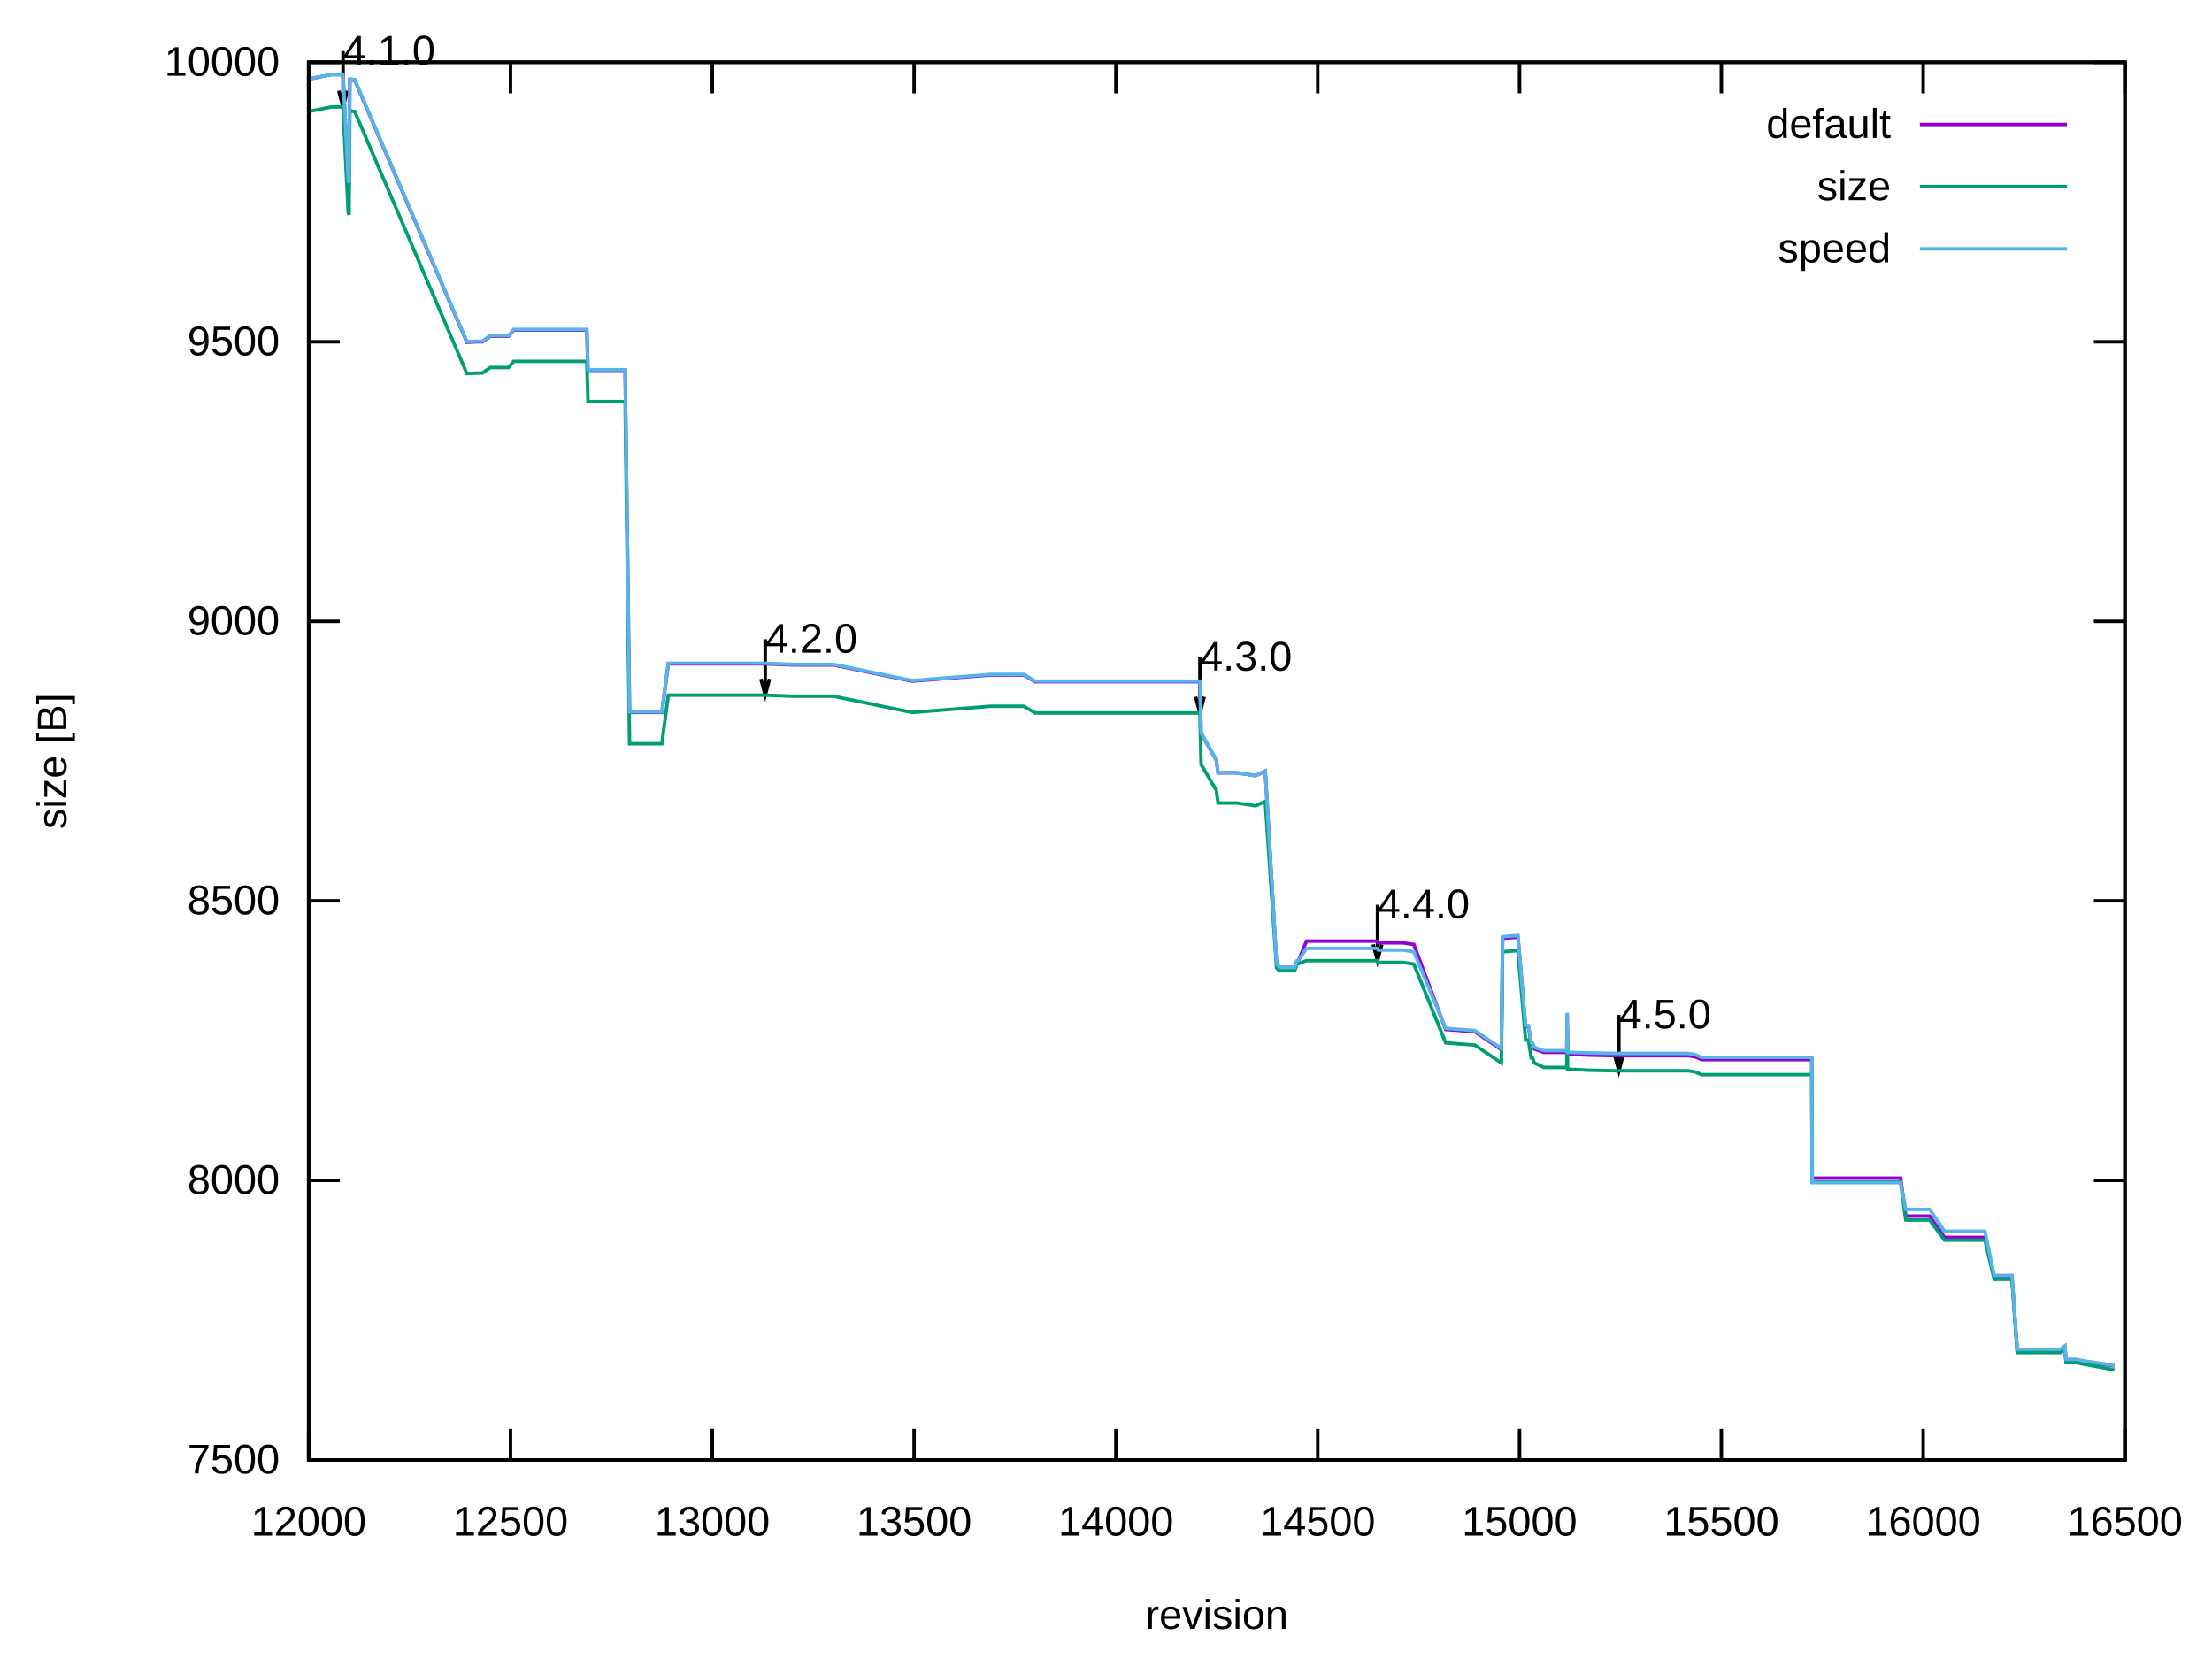
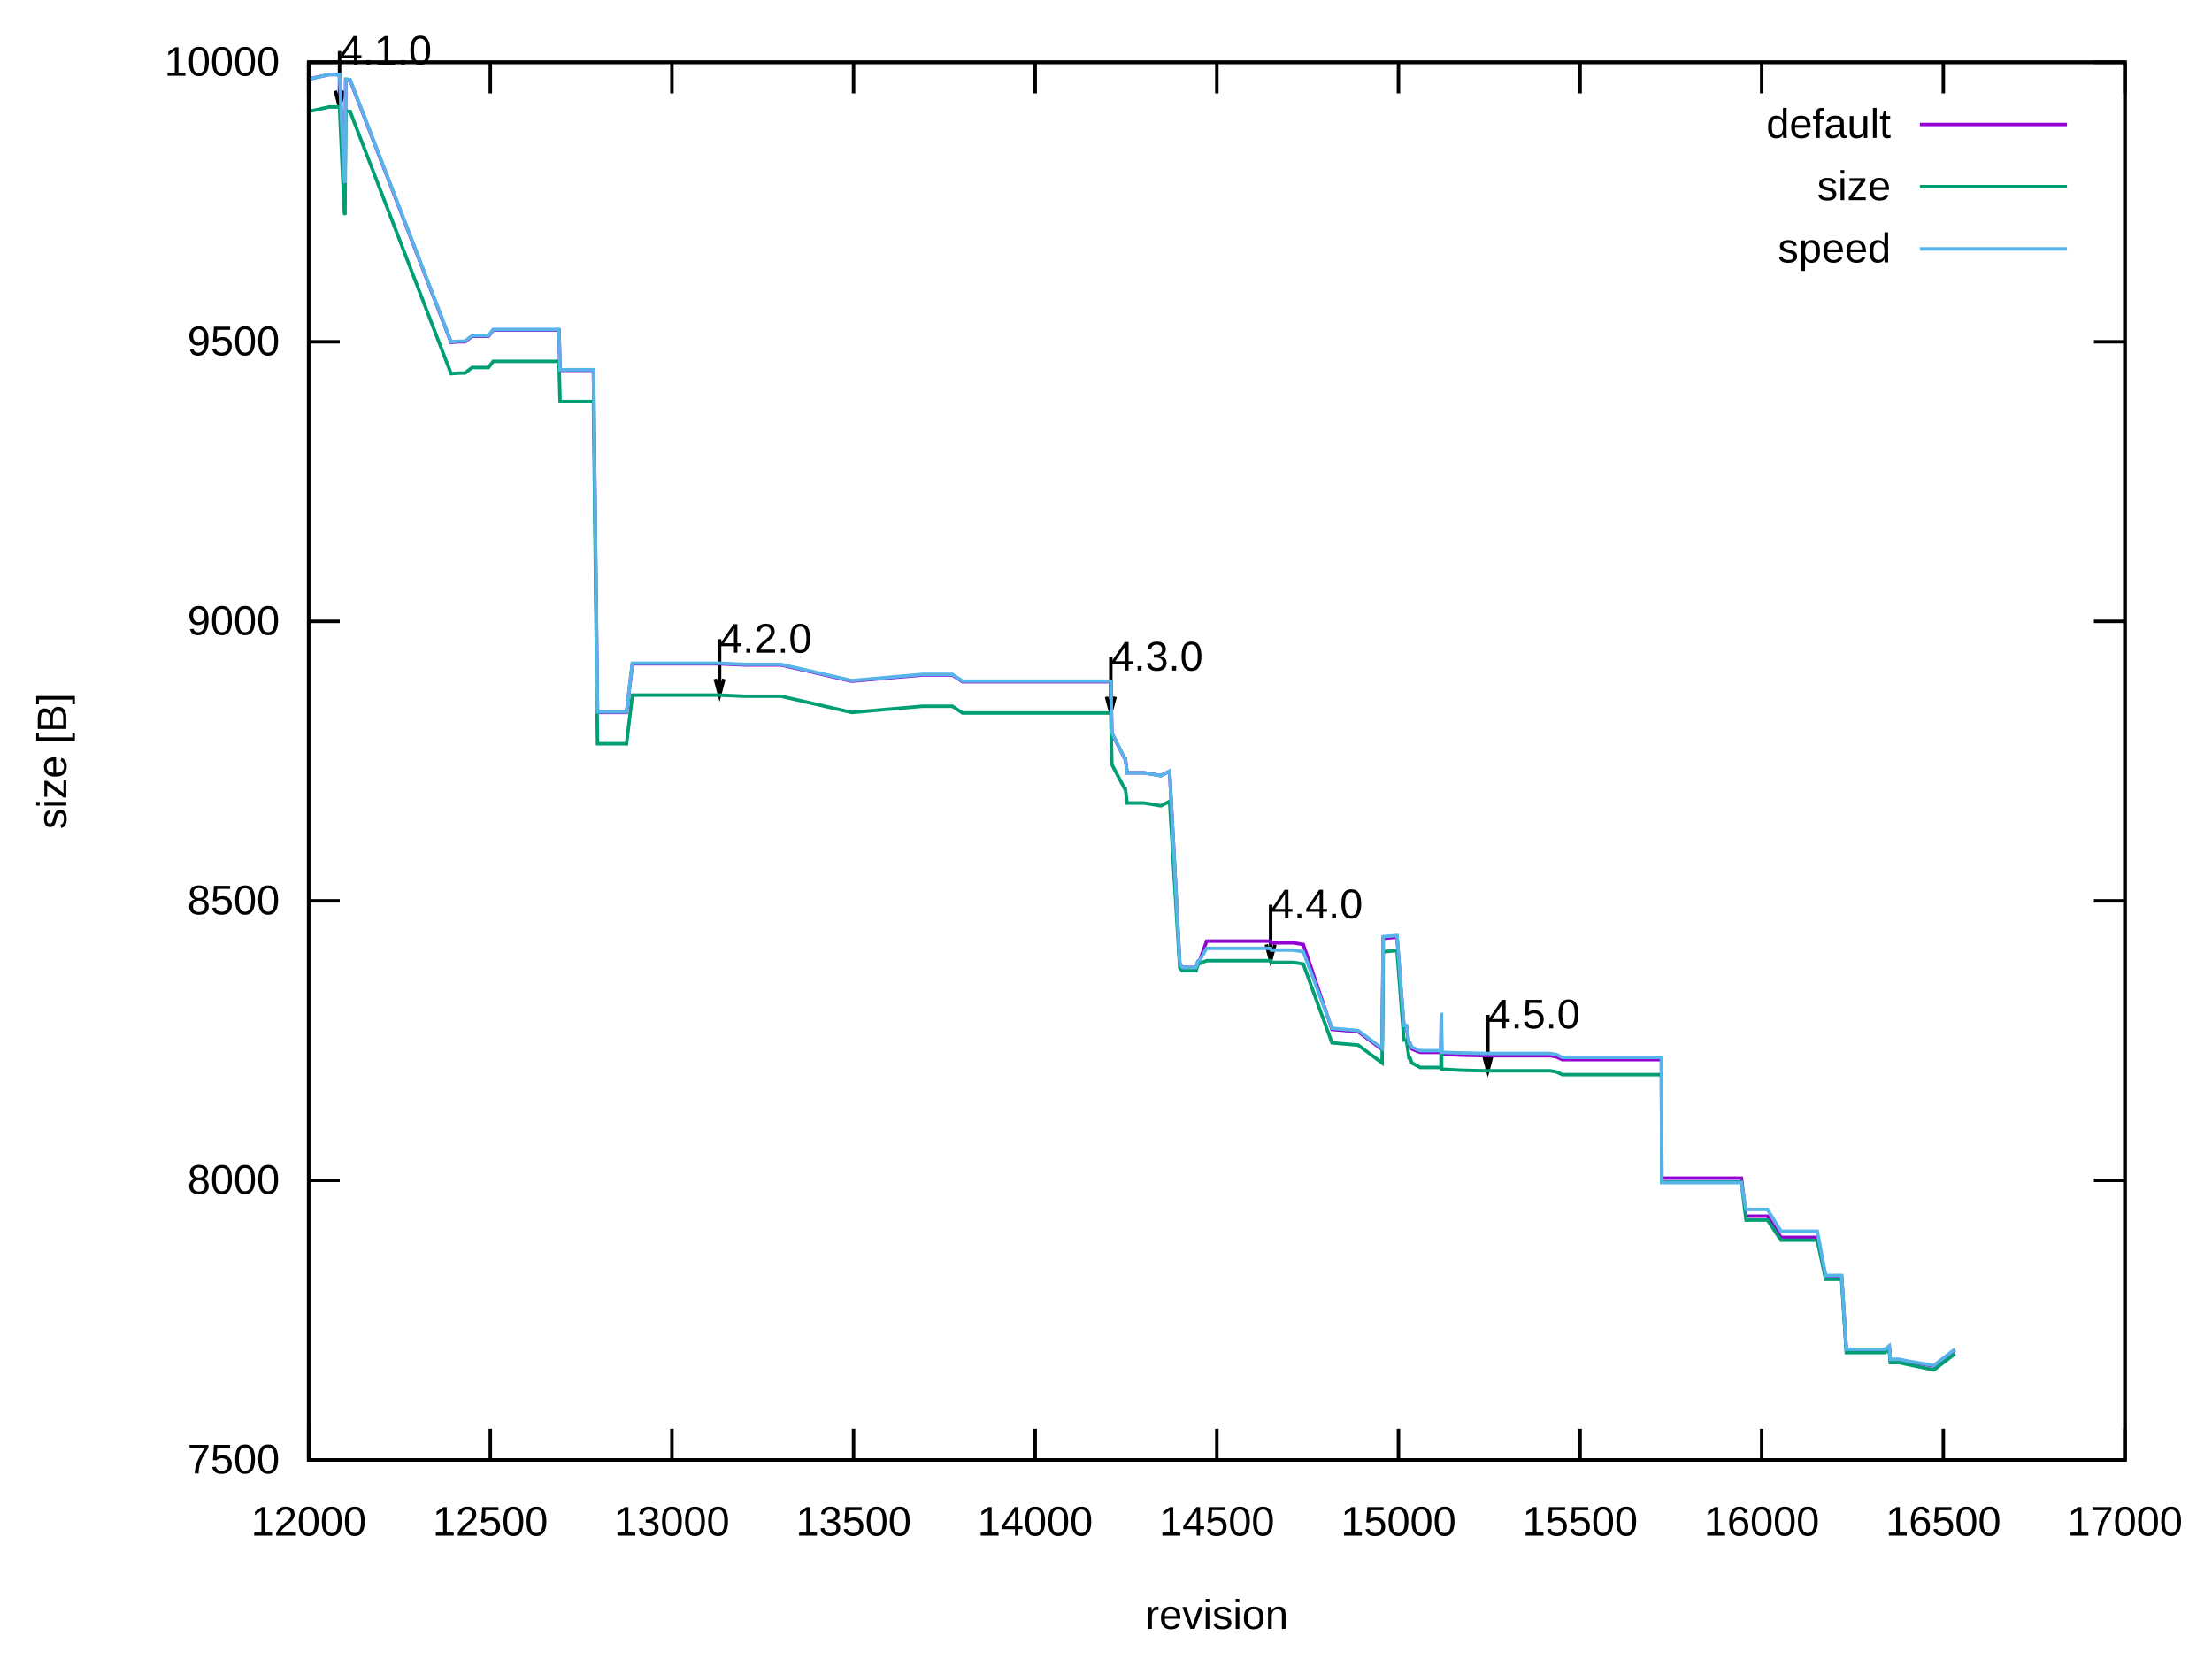
<svg xmlns="http://www.w3.org/2000/svg" xmlns:xlink="http://www.w3.org/1999/xlink" width="640" height="480" viewBox="0 0 640 480">
  <g id="gnuplot_canvas">
    <rect x="0" y="0" width="640" height="480" fill="none" />
    <defs>
      <circle id="gpDot" r="0.5" stroke-width="0.5" stroke="currentColor" />
      <path id="gpPt0" stroke-width="0.222" stroke="currentColor" d="M-1,0 h2 M0,-1 v2" />
      <path id="gpPt1" stroke-width="0.222" stroke="currentColor" d="M-1,-1 L1,1 M1,-1 L-1,1" />
      <path id="gpPt2" stroke-width="0.222" stroke="currentColor" d="M-1,0 L1,0 M0,-1 L0,1 M-1,-1 L1,1 M-1,1 L1,-1" />
      <rect id="gpPt3" stroke-width="0.222" stroke="currentColor" x="-1" y="-1" width="2" height="2" />
      <rect id="gpPt4" stroke-width="0.222" stroke="currentColor" fill="currentColor" x="-1" y="-1" width="2" height="2" />
      <circle id="gpPt5" stroke-width="0.222" stroke="currentColor" cx="0" cy="0" r="1" />
      <use xlink:href="#gpPt5" id="gpPt6" fill="currentColor" stroke="none" />
      <path id="gpPt7" stroke-width="0.222" stroke="currentColor" d="M0,-1.33 L-1.33,0.67 L1.33,0.67 z" />
      <use xlink:href="#gpPt7" id="gpPt8" fill="currentColor" stroke="none" />
      <use xlink:href="#gpPt7" id="gpPt9" stroke="currentColor" transform="rotate(180)" />
      <use xlink:href="#gpPt9" id="gpPt10" fill="currentColor" stroke="none" />
      <use xlink:href="#gpPt3" id="gpPt11" stroke="currentColor" transform="rotate(45)" />
      <use xlink:href="#gpPt11" id="gpPt12" fill="currentColor" stroke="none" />
      <path id="gpPt13" stroke-width="0.222" stroke="currentColor" d="M0,1.330 L1.265,0.411 L0.782,-1.067 L-0.782,-1.076 L-1.265,0.411 z" />
      <use xlink:href="#gpPt13" id="gpPt14" fill="currentColor" stroke="none" />
      <filter id="textbox" filterUnits="objectBoundingBox" x="0" y="0" height="1" width="1">
        <feFlood flood-color="white" flood-opacity="1" result="bgnd" />
        <feComposite in="SourceGraphic" in2="bgnd" operator="atop" />
      </filter>
      <filter id="greybox" filterUnits="objectBoundingBox" x="0" y="0" height="1" width="1">
        <feFlood flood-color="lightgrey" flood-opacity="1" result="grey" />
        <feComposite in="SourceGraphic" in2="grey" operator="atop" />
      </filter>
    </defs>
    <g fill="none" color="white" stroke="currentColor" stroke-width="1.00" stroke-linecap="butt" stroke-linejoin="miter">
</g>
    <g fill="none" color="black" stroke="currentColor" stroke-width="1.00" stroke-linecap="butt" stroke-linejoin="miter">
      <path stroke="black" d="M89.31,422.40 L98.31,422.40 M614.82,422.40 L605.82,422.40  " />
      <g transform="translate(80.92,426.30)" stroke="none" fill="black" font-family="Arial" font-size="12.00" text-anchor="end">
        <text>
          <tspan font-family="Arial"> 7500</tspan>
        </text>
      </g>
    </g>
    <g fill="none" color="black" stroke="currentColor" stroke-width="1.00" stroke-linecap="butt" stroke-linejoin="miter">
      <path stroke="black" d="M89.31,341.52 L98.31,341.52 M614.82,341.52 L605.82,341.52  " />
      <g transform="translate(80.92,345.42)" stroke="none" fill="black" font-family="Arial" font-size="12.00" text-anchor="end">
        <text>
          <tspan font-family="Arial"> 8000</tspan>
        </text>
      </g>
    </g>
    <g fill="none" color="black" stroke="currentColor" stroke-width="1.00" stroke-linecap="butt" stroke-linejoin="miter">
      <path stroke="black" d="M89.31,260.64 L98.31,260.64 M614.82,260.64 L605.82,260.64  " />
      <g transform="translate(80.92,264.54)" stroke="none" fill="black" font-family="Arial" font-size="12.00" text-anchor="end">
        <text>
          <tspan font-family="Arial"> 8500</tspan>
        </text>
      </g>
    </g>
    <g fill="none" color="black" stroke="currentColor" stroke-width="1.00" stroke-linecap="butt" stroke-linejoin="miter">
      <path stroke="black" d="M89.31,179.77 L98.31,179.77 M614.82,179.77 L605.82,179.77  " />
      <g transform="translate(80.92,183.67)" stroke="none" fill="black" font-family="Arial" font-size="12.00" text-anchor="end">
        <text>
          <tspan font-family="Arial"> 9000</tspan>
        </text>
      </g>
    </g>
    <g fill="none" color="black" stroke="currentColor" stroke-width="1.00" stroke-linecap="butt" stroke-linejoin="miter">
      <path stroke="black" d="M89.31,98.89 L98.31,98.89 M614.82,98.89 L605.82,98.89  " />
      <g transform="translate(80.92,102.79)" stroke="none" fill="black" font-family="Arial" font-size="12.00" text-anchor="end">
        <text>
          <tspan font-family="Arial"> 9500</tspan>
        </text>
      </g>
    </g>
    <g fill="none" color="black" stroke="currentColor" stroke-width="1.00" stroke-linecap="butt" stroke-linejoin="miter">
      <path stroke="black" d="M89.31,18.01 L98.31,18.01 M614.82,18.01 L605.82,18.01  " />
      <g transform="translate(80.92,21.91)" stroke="none" fill="black" font-family="Arial" font-size="12.00" text-anchor="end">
        <text>
          <tspan font-family="Arial"> 10000</tspan>
        </text>
      </g>
    </g>
    <g fill="none" color="black" stroke="currentColor" stroke-width="1.00" stroke-linecap="butt" stroke-linejoin="miter">
      <path stroke="black" d="M89.31,422.40 L89.31,413.40 M89.31,18.01 L89.31,27.01  " />
      <g transform="translate(89.31,444.30)" stroke="none" fill="black" font-family="Arial" font-size="12.00" text-anchor="middle">
        <text>
          <tspan font-family="Arial"> 12000</tspan>
        </text>
      </g>
    </g>
    <g fill="none" color="black" stroke="currentColor" stroke-width="1.00" stroke-linecap="butt" stroke-linejoin="miter">
-       <path stroke="black" d="M147.70,422.40 L147.70,413.40 M147.70,18.01 L147.70,27.01  " />
-       <g transform="translate(147.70,444.30)" stroke="none" fill="black" font-family="Arial" font-size="12.00" text-anchor="middle">
+       <path stroke="black" d="M141.86,422.40 L141.86,413.40 M141.86,18.01 L141.86,27.01  " />
+       <g transform="translate(141.86,444.30)" stroke="none" fill="black" font-family="Arial" font-size="12.00" text-anchor="middle">
        <text>
          <tspan font-family="Arial"> 12500</tspan>
        </text>
      </g>
    </g>
    <g fill="none" color="black" stroke="currentColor" stroke-width="1.00" stroke-linecap="butt" stroke-linejoin="miter">
-       <path stroke="black" d="M206.09,422.40 L206.09,413.40 M206.09,18.01 L206.09,27.01  " />
-       <g transform="translate(206.09,444.30)" stroke="none" fill="black" font-family="Arial" font-size="12.00" text-anchor="middle">
+       <path stroke="black" d="M194.41,422.40 L194.41,413.40 M194.41,18.01 L194.41,27.01  " />
+       <g transform="translate(194.41,444.30)" stroke="none" fill="black" font-family="Arial" font-size="12.00" text-anchor="middle">
        <text>
          <tspan font-family="Arial"> 13000</tspan>
        </text>
      </g>
    </g>
    <g fill="none" color="black" stroke="currentColor" stroke-width="1.00" stroke-linecap="butt" stroke-linejoin="miter">
-       <path stroke="black" d="M264.48,422.40 L264.48,413.40 M264.48,18.01 L264.48,27.01  " />
-       <g transform="translate(264.48,444.30)" stroke="none" fill="black" font-family="Arial" font-size="12.00" text-anchor="middle">
+       <path stroke="black" d="M246.96,422.40 L246.96,413.40 M246.96,18.01 L246.96,27.01  " />
+       <g transform="translate(246.96,444.30)" stroke="none" fill="black" font-family="Arial" font-size="12.00" text-anchor="middle">
        <text>
          <tspan font-family="Arial"> 13500</tspan>
        </text>
      </g>
    </g>
    <g fill="none" color="black" stroke="currentColor" stroke-width="1.00" stroke-linecap="butt" stroke-linejoin="miter">
-       <path stroke="black" d="M322.87,422.40 L322.87,413.40 M322.87,18.01 L322.87,27.01  " />
-       <g transform="translate(322.87,444.30)" stroke="none" fill="black" font-family="Arial" font-size="12.00" text-anchor="middle">
+       <path stroke="black" d="M299.51,422.40 L299.51,413.40 M299.51,18.01 L299.51,27.01  " />
+       <g transform="translate(299.51,444.30)" stroke="none" fill="black" font-family="Arial" font-size="12.00" text-anchor="middle">
        <text>
          <tspan font-family="Arial"> 14000</tspan>
        </text>
      </g>
    </g>
    <g fill="none" color="black" stroke="currentColor" stroke-width="1.00" stroke-linecap="butt" stroke-linejoin="miter">
-       <path stroke="black" d="M381.26,422.40 L381.26,413.40 M381.26,18.01 L381.26,27.01  " />
-       <g transform="translate(381.26,444.30)" stroke="none" fill="black" font-family="Arial" font-size="12.00" text-anchor="middle">
+       <path stroke="black" d="M352.07,422.40 L352.07,413.40 M352.07,18.01 L352.07,27.01  " />
+       <g transform="translate(352.07,444.30)" stroke="none" fill="black" font-family="Arial" font-size="12.00" text-anchor="middle">
        <text>
          <tspan font-family="Arial"> 14500</tspan>
        </text>
      </g>
    </g>
    <g fill="none" color="black" stroke="currentColor" stroke-width="1.00" stroke-linecap="butt" stroke-linejoin="miter">
-       <path stroke="black" d="M439.65,422.40 L439.65,413.40 M439.65,18.01 L439.65,27.01  " />
-       <g transform="translate(439.65,444.30)" stroke="none" fill="black" font-family="Arial" font-size="12.00" text-anchor="middle">
+       <path stroke="black" d="M404.62,422.40 L404.62,413.40 M404.62,18.01 L404.62,27.01  " />
+       <g transform="translate(404.62,444.30)" stroke="none" fill="black" font-family="Arial" font-size="12.00" text-anchor="middle">
        <text>
          <tspan font-family="Arial"> 15000</tspan>
        </text>
      </g>
    </g>
    <g fill="none" color="black" stroke="currentColor" stroke-width="1.00" stroke-linecap="butt" stroke-linejoin="miter">
-       <path stroke="black" d="M498.04,422.40 L498.04,413.40 M498.04,18.01 L498.04,27.01  " />
-       <g transform="translate(498.04,444.30)" stroke="none" fill="black" font-family="Arial" font-size="12.00" text-anchor="middle">
+       <path stroke="black" d="M457.17,422.40 L457.17,413.40 M457.17,18.01 L457.17,27.01  " />
+       <g transform="translate(457.17,444.30)" stroke="none" fill="black" font-family="Arial" font-size="12.00" text-anchor="middle">
        <text>
          <tspan font-family="Arial"> 15500</tspan>
        </text>
      </g>
    </g>
    <g fill="none" color="black" stroke="currentColor" stroke-width="1.00" stroke-linecap="butt" stroke-linejoin="miter">
-       <path stroke="black" d="M556.43,422.40 L556.43,413.40 M556.43,18.01 L556.43,27.01  " />
-       <g transform="translate(556.43,444.30)" stroke="none" fill="black" font-family="Arial" font-size="12.00" text-anchor="middle">
+       <path stroke="black" d="M509.72,422.40 L509.72,413.40 M509.72,18.01 L509.72,27.01  " />
+       <g transform="translate(509.72,444.30)" stroke="none" fill="black" font-family="Arial" font-size="12.00" text-anchor="middle">
        <text>
          <tspan font-family="Arial"> 16000</tspan>
+         </text>
+       </g>
+     </g>
+     <g fill="none" color="black" stroke="currentColor" stroke-width="1.00" stroke-linecap="butt" stroke-linejoin="miter">
+       <path stroke="black" d="M562.27,422.40 L562.27,413.40 M562.27,18.01 L562.27,27.01  " />
+       <g transform="translate(562.27,444.30)" stroke="none" fill="black" font-family="Arial" font-size="12.00" text-anchor="middle">
+         <text>
+           <tspan font-family="Arial"> 16500</tspan>
        </text>
      </g>
    </g>
    <g fill="none" color="black" stroke="currentColor" stroke-width="1.00" stroke-linecap="butt" stroke-linejoin="miter">
      <path stroke="black" d="M614.82,422.40 L614.82,413.40 M614.82,18.01 L614.82,27.01  " />
      <g transform="translate(614.82,444.30)" stroke="none" fill="black" font-family="Arial" font-size="12.00" text-anchor="middle">
        <text>
-           <tspan font-family="Arial"> 16500</tspan>
+           <tspan font-family="Arial"> 17000</tspan>
        </text>
      </g>
    </g>
    <g fill="none" color="black" stroke="currentColor" stroke-width="1.00" stroke-linecap="butt" stroke-linejoin="miter">
</g>
    <g fill="none" color="black" stroke="currentColor" stroke-width="1.00" stroke-linecap="butt" stroke-linejoin="miter">
      <path stroke="black" d="M89.31,18.01 L89.31,422.40 L614.82,422.40 L614.82,18.01 L89.31,18.01 Z  " />
-       <g transform="translate(99.24,18.67)" stroke="none" fill="black" font-family="Arial" font-size="12.00" text-anchor="start">
+       <g transform="translate(98.24,18.67)" stroke="none" fill="black" font-family="Arial" font-size="12.00" text-anchor="start">
        <text>
          <tspan font-family="Arial">4.1.0</tspan>
        </text>
      </g>
-       <g transform="translate(221.39,188.84)" stroke="none" fill="black" font-family="Arial" font-size="12.00" text-anchor="start">
+       <g transform="translate(208.18,188.84)" stroke="none" fill="black" font-family="Arial" font-size="12.00" text-anchor="start">
        <text>
          <tspan font-family="Arial">4.2.0</tspan>
        </text>
      </g>
-       <g transform="translate(347.16,194.02)" stroke="none" fill="black" font-family="Arial" font-size="12.00" text-anchor="start">
+       <g transform="translate(321.38,194.02)" stroke="none" fill="black" font-family="Arial" font-size="12.00" text-anchor="start">
        <text>
          <tspan font-family="Arial">4.3.0</tspan>
        </text>
      </g>
-       <g transform="translate(398.54,265.68)" stroke="none" fill="black" font-family="Arial" font-size="12.00" text-anchor="start">
+       <g transform="translate(367.62,265.68)" stroke="none" fill="black" font-family="Arial" font-size="12.00" text-anchor="start">
        <text>
          <tspan font-family="Arial">4.4.0</tspan>
        </text>
      </g>
-       <g transform="translate(468.38,297.54)" stroke="none" fill="black" font-family="Arial" font-size="12.00" text-anchor="start">
+       <g transform="translate(430.47,297.54)" stroke="none" fill="black" font-family="Arial" font-size="12.00" text-anchor="start">
        <text>
          <tspan font-family="Arial">4.5.0</tspan>
        </text>
      </g>
    </g>
    <g fill="none" color="black" stroke="currentColor" stroke-width="1.00" stroke-linecap="butt" stroke-linejoin="miter">
-       <path stroke="black" d="M98.00,26.26 L99.25,30.94 L100.50,26.26 M99.25,14.76 L99.25,30.94  " />
-     </g>
-     <g fill="none" color="black" stroke="currentColor" stroke-width="1.00" stroke-linecap="butt" stroke-linejoin="miter">
-       <path stroke="black" d="M220.15,196.43 L221.40,201.11 L222.65,196.43 M221.40,184.93 L221.40,201.11  " />
-     </g>
-     <g fill="none" color="black" stroke="currentColor" stroke-width="1.00" stroke-linecap="butt" stroke-linejoin="miter">
-       <path stroke="black" d="M345.92,201.60 L347.17,206.28 L348.42,201.60 M347.17,190.11 L347.17,206.28  " />
-     </g>
-     <g fill="none" color="black" stroke="currentColor" stroke-width="1.00" stroke-linecap="butt" stroke-linejoin="miter">
-       <path stroke="black" d="M397.30,273.26 L398.55,277.94 L399.80,273.26 M398.55,261.77 L398.55,277.94  " />
-     </g>
-     <g fill="none" color="black" stroke="currentColor" stroke-width="1.00" stroke-linecap="butt" stroke-linejoin="miter">
-       <path stroke="black" d="M467.14,305.13 L468.39,309.81 L469.64,305.13 M468.39,293.63 L468.39,309.81  " />
+       <path stroke="black" d="M97.00,26.26 L98.25,30.94 L99.50,26.26 M98.25,14.76 L98.25,30.94  " />
+     </g>
+     <g fill="none" color="black" stroke="currentColor" stroke-width="1.00" stroke-linecap="butt" stroke-linejoin="miter">
+       <path stroke="black" d="M206.94,196.43 L208.19,201.11 L209.44,196.43 M208.19,184.93 L208.19,201.11  " />
+     </g>
+     <g fill="none" color="black" stroke="currentColor" stroke-width="1.00" stroke-linecap="butt" stroke-linejoin="miter">
+       <path stroke="black" d="M320.14,201.60 L321.39,206.28 L322.64,201.60 M321.39,190.11 L321.39,206.28  " />
+     </g>
+     <g fill="none" color="black" stroke="currentColor" stroke-width="1.00" stroke-linecap="butt" stroke-linejoin="miter">
+       <path stroke="black" d="M366.38,273.26 L367.63,277.94 L368.88,273.26 M367.63,261.77 L367.63,277.94  " />
+     </g>
+     <g fill="none" color="black" stroke="currentColor" stroke-width="1.00" stroke-linecap="butt" stroke-linejoin="miter">
+       <path stroke="black" d="M429.23,305.13 L430.48,309.81 L431.73,305.13 M430.48,293.63 L430.48,309.81  " />
    </g>
    <g fill="none" color="black" stroke="currentColor" stroke-width="1.00" stroke-linecap="butt" stroke-linejoin="miter">
</g>
    <g id="gnuplot_plot_1">
      <g fill="none" color="black" stroke="currentColor" stroke-width="1.00" stroke-linecap="butt" stroke-linejoin="miter">
        <g transform="translate(547.09,39.91)" stroke="none" fill="black" font-family="Arial" font-size="12.00" text-anchor="end">
          <text>
            <tspan font-family="Arial">default</tspan>
          </text>
        </g>
      </g>
      <g fill="none" color="black" stroke="currentColor" stroke-width="1.00" stroke-linecap="butt" stroke-linejoin="miter">
-         <path stroke="rgb(148,   0, 211)" d="M555.48,36.01 L598.04,36.01 M89.43,22.86 L95.85,21.57 L99.24,21.57 L100.75,52.14 L100.99,53.11 L101.22,23.02   L101.69,23.02 L102.04,23.19 L102.62,23.19 L135.09,99.05 L137.77,98.89 L139.53,98.89 L141.86,97.27 L143.50,97.27   L146.30,97.27 L147.12,97.27 L148.63,95.49 L164.28,95.49 L167.90,95.49 L169.77,95.49 L170.12,107.14 L176.43,107.14   L180.87,107.14 L182.15,206.13 L185.89,206.13 L189.97,206.13 L191.49,206.13 L193.36,192.06 L194.41,192.06 L202.47,192.06   L221.39,192.06 L229.45,192.38 L241.12,192.38 L263.90,197.07 L286.55,195.29 L288.89,195.29 L293.44,195.29 L296.24,195.29   L299.51,197.24 L299.98,197.24 L301.03,197.24 L302.43,197.24 L304.77,197.24 L309.44,197.24 L311.19,197.24 L322.87,197.24   L344.36,197.24 L347.16,197.24 L347.51,212.12 L351.60,219.40 L351.83,219.40 L352.42,223.60 L357.90,223.60 L363.28,224.41   L366.08,223.12 L369.35,278.76 L370.17,279.89 L374.60,279.89 L375.19,278.11 L375.77,277.79 L377.99,272.29 L382.43,272.29   L384.53,272.29 L398.54,272.29 L398.78,272.78 L405.78,272.78 L409.05,273.26 L418.28,297.85 L426.69,298.49 L434.39,303.67   L434.75,271.48 L439.18,271.16 L441.40,297.04 L442.22,297.04 L443.04,302.05 L443.39,302.05 L443.97,303.51 L446.66,304.48   L450.51,304.48 L451.80,304.48 L453.31,304.48 L453.43,293.48 L453.55,304.97 L459.74,305.29 L467.68,305.45 L468.38,305.45   L476.67,305.45 L488.46,305.45 L490.45,305.77 L492.32,306.58 L496.41,306.58 L503.88,306.58 L507.38,306.58 L517.78,306.58   L524.20,306.58 L524.32,340.87 L529.34,340.87 L543.58,340.87 L543.70,340.87 L549.89,340.87 L550.01,341.68 L551.41,351.87   L558.30,351.87 L562.62,358.02 L574.30,358.02 L576.98,369.34 L582.12,369.34 L583.64,390.53 L592.05,390.53 L592.75,390.53   L596.14,390.53 L597.42,389.56 L597.77,393.45 L600.69,393.45 L603.14,393.93 L611.78,395.22  " />
+         <path stroke="rgb(148,   0, 211)" d="M555.48,36.01 L598.04,36.01 M89.42,22.86 L95.20,21.57 L98.24,21.57 L99.61,52.14 L99.82,53.11 L100.03,23.02   L100.45,23.02 L100.77,23.19 L101.29,23.19 L130.51,99.05 L132.93,98.89 L134.50,98.89 L136.61,97.27 L138.08,97.27   L140.60,97.27 L141.34,97.27 L142.70,95.49 L156.79,95.49 L160.04,95.49 L161.73,95.49 L162.04,107.14 L167.72,107.14   L171.71,107.14 L172.87,206.13 L176.23,206.13 L179.91,206.13 L181.27,206.13 L182.96,192.06 L183.90,192.06 L191.15,192.06   L208.18,192.06 L215.43,192.38 L225.94,192.38 L246.44,197.07 L266.83,195.29 L268.93,195.29 L273.03,195.29 L275.55,195.29   L278.49,197.24 L278.91,197.24 L279.86,197.24 L281.12,197.24 L283.22,197.24 L287.43,197.24 L289.00,197.24 L299.51,197.24   L318.85,197.24 L321.38,197.24 L321.69,212.12 L325.37,219.40 L325.58,219.40 L326.10,223.60 L331.04,223.60 L335.88,224.41   L338.40,223.12 L341.34,278.76 L342.08,279.89 L346.07,279.89 L346.60,278.11 L347.13,277.79 L349.12,272.29 L353.12,272.29   L355.01,272.29 L367.62,272.29 L367.83,272.78 L374.14,272.78 L377.08,273.26 L385.38,297.85 L392.95,298.49 L399.89,303.67   L400.20,271.48 L404.20,271.16 L406.19,297.04 L406.93,297.04 L407.66,302.05 L407.98,302.05 L408.50,303.51 L410.92,304.48   L414.39,304.48 L415.55,304.48 L416.91,304.48 L417.02,293.48 L417.12,304.97 L422.69,305.29 L429.84,305.45 L430.47,305.45   L437.93,305.45 L448.55,305.45 L450.34,305.77 L452.02,306.58 L455.70,306.58 L462.42,306.58 L465.58,306.58 L474.93,306.58   L480.71,306.58 L480.81,340.87 L485.33,340.87 L498.16,340.87 L498.26,340.87 L503.83,340.87 L503.94,341.68 L505.20,351.87   L511.40,351.87 L515.29,358.02 L525.80,358.02 L528.22,369.34 L532.84,369.34 L534.21,390.53 L541.77,390.53 L542.40,390.53   L545.45,390.53 L546.61,389.56 L546.92,393.45 L549.55,393.45 L551.76,393.93 L559.54,395.22 L565.63,390.53  " />
      </g>
    </g>
    <g id="gnuplot_plot_2">
      <g fill="none" color="black" stroke="currentColor" stroke-width="1.00" stroke-linecap="butt" stroke-linejoin="miter">
        <g transform="translate(547.09,57.91)" stroke="none" fill="black" font-family="Arial" font-size="12.00" text-anchor="end">
          <text>
            <tspan font-family="Arial">size</tspan>
          </text>
        </g>
      </g>
      <g fill="none" color="black" stroke="currentColor" stroke-width="1.00" stroke-linecap="butt" stroke-linejoin="miter">
-         <path stroke="rgb(  0, 158, 115)" d="M555.48,54.01 L598.04,54.01 M89.43,32.24 L95.85,30.95 L99.24,30.95 L100.75,61.52 L100.99,62.17 L101.22,32.08   L101.69,32.08 L102.04,32.24 L102.62,32.24 L135.09,108.11 L137.77,107.95 L139.53,107.95 L141.86,106.33 L143.50,106.33   L146.30,106.33 L147.12,106.33 L148.63,104.55 L164.28,104.55 L167.90,104.55 L169.77,104.55 L170.12,116.20 L176.43,116.20   L180.87,116.20 L182.15,215.19 L185.89,215.19 L189.97,215.19 L191.49,215.19 L193.36,201.12 L194.41,201.12 L202.47,201.12   L221.39,201.12 L229.45,201.44 L241.12,201.44 L263.90,206.13 L286.55,204.35 L288.89,204.35 L293.44,204.35 L296.24,204.35   L299.51,206.29 L299.98,206.29 L301.03,206.29 L302.43,206.29 L304.77,206.29 L309.44,206.29 L311.19,206.29 L322.87,206.29   L344.36,206.29 L347.16,206.29 L347.51,221.18 L351.60,228.13 L351.83,228.13 L352.42,232.34 L357.90,232.34 L363.28,233.15   L366.08,231.85 L369.35,280.05 L370.17,280.86 L374.60,280.86 L375.19,279.08 L375.77,278.76 L377.99,277.95 L382.43,277.95   L384.53,277.95 L398.54,277.95 L398.78,278.44 L405.78,278.44 L409.05,278.92 L418.28,301.73 L426.69,302.38 L434.39,307.55   L434.75,275.36 L439.18,275.04 L441.40,300.92 L442.22,300.92 L443.04,306.10 L443.39,306.10 L443.97,307.55 L446.66,308.85   L450.51,308.85 L451.80,308.85 L453.31,308.85 L453.43,297.85 L453.55,309.33 L459.74,309.66 L467.68,309.82 L468.38,309.82   L476.67,309.82 L488.46,309.82 L490.45,310.14 L492.32,310.95 L496.41,310.95 L503.88,310.95 L507.38,310.95 L517.78,310.95   L524.20,310.95 L524.32,342.01 L529.34,342.01 L543.58,342.01 L543.70,342.01 L549.89,342.01 L550.01,342.82 L551.41,353.01   L558.30,353.01 L562.62,358.83 L574.30,358.83 L576.98,370.15 L582.12,370.15 L583.64,391.34 L592.05,391.34 L592.75,391.34   L596.14,391.34 L597.42,390.37 L597.77,394.25 L600.69,394.25 L603.14,394.74 L611.78,396.36  " />
+         <path stroke="rgb(  0, 158, 115)" d="M555.48,54.01 L598.04,54.01 M89.42,32.24 L95.20,30.95 L98.24,30.95 L99.61,61.52 L99.82,62.17 L100.03,32.08   L100.45,32.08 L100.77,32.24 L101.29,32.24 L130.51,108.11 L132.93,107.95 L134.50,107.95 L136.61,106.33 L138.08,106.33   L140.60,106.33 L141.34,106.33 L142.70,104.55 L156.79,104.55 L160.04,104.55 L161.73,104.55 L162.04,116.20 L167.72,116.20   L171.71,116.20 L172.87,215.19 L176.23,215.19 L179.91,215.19 L181.27,215.19 L182.96,201.12 L183.90,201.12 L191.15,201.12   L208.18,201.12 L215.43,201.44 L225.94,201.44 L246.44,206.13 L266.83,204.35 L268.93,204.35 L273.03,204.35 L275.55,204.35   L278.49,206.29 L278.91,206.29 L279.86,206.29 L281.12,206.29 L283.22,206.29 L287.43,206.29 L289.00,206.29 L299.51,206.29   L318.85,206.29 L321.38,206.29 L321.69,221.18 L325.37,228.13 L325.58,228.13 L326.10,232.34 L331.04,232.34 L335.88,233.15   L338.40,231.85 L341.34,280.05 L342.08,280.86 L346.07,280.86 L346.60,279.08 L347.13,278.76 L349.12,277.95 L353.12,277.95   L355.01,277.95 L367.62,277.95 L367.83,278.44 L374.14,278.44 L377.08,278.92 L385.38,301.73 L392.95,302.38 L399.89,307.55   L400.20,275.36 L404.20,275.04 L406.19,300.92 L406.93,300.92 L407.66,306.10 L407.98,306.10 L408.50,307.55 L410.92,308.85   L414.39,308.85 L415.55,308.85 L416.91,308.85 L417.02,297.85 L417.12,309.33 L422.69,309.66 L429.84,309.82 L430.47,309.82   L437.93,309.82 L448.55,309.82 L450.34,310.14 L452.02,310.95 L455.70,310.95 L462.42,310.95 L465.58,310.95 L474.93,310.95   L480.71,310.95 L480.81,342.01 L485.33,342.01 L498.16,342.01 L498.26,342.01 L503.83,342.01 L503.94,342.82 L505.20,353.01   L511.40,353.01 L515.29,358.83 L525.80,358.83 L528.22,370.15 L532.84,370.15 L534.21,391.34 L541.77,391.34 L542.40,391.34   L545.45,391.34 L546.61,390.37 L546.92,394.25 L549.55,394.25 L551.76,394.74 L559.54,396.36 L565.63,391.67  " />
      </g>
    </g>
    <g id="gnuplot_plot_3">
      <g fill="none" color="black" stroke="currentColor" stroke-width="1.00" stroke-linecap="butt" stroke-linejoin="miter">
        <g transform="translate(547.09,75.91)" stroke="none" fill="black" font-family="Arial" font-size="12.00" text-anchor="end">
          <text>
            <tspan font-family="Arial">speed</tspan>
          </text>
        </g>
      </g>
      <g fill="none" color="black" stroke="currentColor" stroke-width="1.00" stroke-linecap="butt" stroke-linejoin="miter">
-         <path stroke="rgb( 86, 180, 233)" d="M555.48,72.01 L598.04,72.01 M89.43,22.86 L95.85,21.57 L99.24,21.57 L100.75,51.98 L100.99,52.95 L101.22,22.86   L101.69,22.86 L102.04,23.02 L102.62,23.02 L135.09,98.89 L137.77,98.73 L139.53,98.73 L141.86,97.11 L143.50,97.11   L146.30,97.11 L147.12,97.11 L148.63,95.33 L164.28,95.33 L167.90,95.33 L169.77,95.33 L170.12,106.98 L176.43,106.98   L180.87,106.98 L182.15,205.97 L185.89,205.97 L189.97,205.97 L191.49,205.97 L193.36,191.90 L194.41,191.90 L202.47,191.90   L221.39,191.90 L229.45,192.22 L241.12,192.22 L263.90,196.91 L286.55,195.13 L288.89,195.13 L293.44,195.13 L296.24,195.13   L299.51,197.07 L299.98,197.07 L301.03,197.07 L302.43,197.07 L304.77,197.07 L309.44,197.07 L311.19,197.07 L322.87,197.07   L344.36,197.07 L347.16,197.07 L347.51,211.96 L351.60,219.40 L351.83,219.40 L352.42,223.60 L357.90,223.60 L363.28,224.41   L366.08,223.12 L369.35,278.76 L370.17,279.89 L374.60,279.89 L375.19,278.11 L375.77,277.79 L377.99,274.39 L382.43,274.39   L384.53,274.39 L398.54,274.39 L398.78,274.88 L405.78,274.88 L409.05,275.36 L418.28,297.52 L426.69,298.17 L434.39,303.35   L434.75,271.00 L439.18,270.67 L441.40,296.72 L442.22,296.72 L443.04,301.73 L443.39,301.73 L443.97,303.02 L446.66,303.99   L450.51,303.99 L451.80,303.99 L453.31,303.99 L453.43,293.00 L453.55,304.48 L459.74,304.64 L467.68,304.80 L468.38,304.80   L476.67,304.80 L488.46,304.80 L490.45,305.13 L492.32,305.94 L496.41,305.94 L503.88,305.94 L507.38,305.94 L517.78,305.94   L524.20,305.94 L524.32,342.17 L529.34,342.17 L543.58,342.17 L543.70,342.17 L549.89,342.17 L550.01,342.98 L551.41,349.93   L558.30,349.93 L562.62,356.24 L574.30,356.24 L576.98,369.02 L582.12,369.02 L583.64,390.37 L592.05,390.37 L592.75,390.37   L596.14,390.37 L597.42,389.40 L597.77,393.28 L600.69,393.28 L603.14,393.77 L611.78,395.06  " />
+         <path stroke="rgb( 86, 180, 233)" d="M555.48,72.01 L598.04,72.01 M89.42,22.86 L95.20,21.57 L98.24,21.57 L99.61,51.98 L99.82,52.95 L100.03,22.86   L100.45,22.86 L100.77,23.02 L101.29,23.02 L130.51,98.89 L132.93,98.73 L134.50,98.73 L136.61,97.11 L138.08,97.11   L140.60,97.11 L141.34,97.11 L142.70,95.33 L156.79,95.33 L160.04,95.33 L161.73,95.33 L162.04,106.98 L167.72,106.98   L171.71,106.98 L172.87,205.97 L176.23,205.97 L179.91,205.97 L181.27,205.97 L182.96,191.90 L183.90,191.90 L191.15,191.90   L208.18,191.90 L215.43,192.22 L225.94,192.22 L246.44,196.91 L266.83,195.13 L268.93,195.13 L273.03,195.13 L275.55,195.13   L278.49,197.07 L278.91,197.07 L279.86,197.07 L281.12,197.07 L283.22,197.07 L287.43,197.07 L289.00,197.07 L299.51,197.07   L318.85,197.07 L321.38,197.07 L321.69,211.96 L325.37,219.40 L325.58,219.40 L326.10,223.60 L331.04,223.60 L335.88,224.41   L338.40,223.12 L341.34,278.76 L342.08,279.89 L346.07,279.89 L346.60,278.11 L347.13,277.79 L349.12,274.39 L353.12,274.39   L355.01,274.39 L367.62,274.39 L367.83,274.88 L374.14,274.88 L377.08,275.36 L385.38,297.52 L392.95,298.17 L399.89,303.35   L400.20,271.00 L404.20,270.67 L406.19,296.72 L406.93,296.72 L407.66,301.73 L407.98,301.73 L408.50,303.02 L410.92,303.99   L414.39,303.99 L415.55,303.99 L416.91,303.99 L417.02,293.00 L417.12,304.48 L422.69,304.64 L429.84,304.80 L430.47,304.80   L437.93,304.80 L448.55,304.80 L450.34,305.13 L452.02,305.94 L455.70,305.94 L462.42,305.94 L465.58,305.94 L474.93,305.94   L480.71,305.94 L480.81,342.17 L485.33,342.17 L498.16,342.17 L498.26,342.17 L503.83,342.17 L503.94,342.98 L505.20,349.93   L511.40,349.93 L515.29,356.24 L525.80,356.24 L528.22,369.02 L532.84,369.02 L534.21,390.37 L541.77,390.37 L542.40,390.37   L545.45,390.37 L546.61,389.40 L546.92,393.28 L549.55,393.28 L551.76,393.77 L559.54,395.06 L565.63,390.37  " />
      </g>
    </g>
    <g fill="none" color="white" stroke="rgb( 86, 180, 233)" stroke-width="2.00" stroke-linecap="butt" stroke-linejoin="miter">
</g>
    <g fill="none" color="black" stroke="currentColor" stroke-width="2.00" stroke-linecap="butt" stroke-linejoin="miter">
</g>
    <g fill="none" color="black" stroke="black" stroke-width="1.00" stroke-linecap="butt" stroke-linejoin="miter">
</g>
    <g fill="none" color="black" stroke="currentColor" stroke-width="1.00" stroke-linecap="butt" stroke-linejoin="miter">
      <path stroke="black" d="M89.31,18.01 L89.31,422.40 L614.82,422.40 L614.82,18.01 L89.31,18.01 Z  " />
      <g transform="translate(19.18,220.21) rotate(270.00)" stroke="none" fill="black" font-family="Arial" font-size="12.00" text-anchor="middle">
        <text>
          <tspan font-family="Arial">size [B]</tspan>
        </text>
      </g>
    </g>
    <g fill="none" color="black" stroke="currentColor" stroke-width="1.00" stroke-linecap="butt" stroke-linejoin="miter">
      <g transform="translate(352.06,471.30)" stroke="none" fill="black" font-family="Arial" font-size="12.00" text-anchor="middle">
        <text>
          <tspan font-family="Arial">revision</tspan>
        </text>
      </g>
    </g>
    <g fill="none" color="black" stroke="currentColor" stroke-width="1.00" stroke-linecap="butt" stroke-linejoin="miter">
</g>
    <g fill="none" color="black" stroke="currentColor" stroke-width="1.00" stroke-linecap="butt" stroke-linejoin="miter">
</g>
  </g>
</svg>
